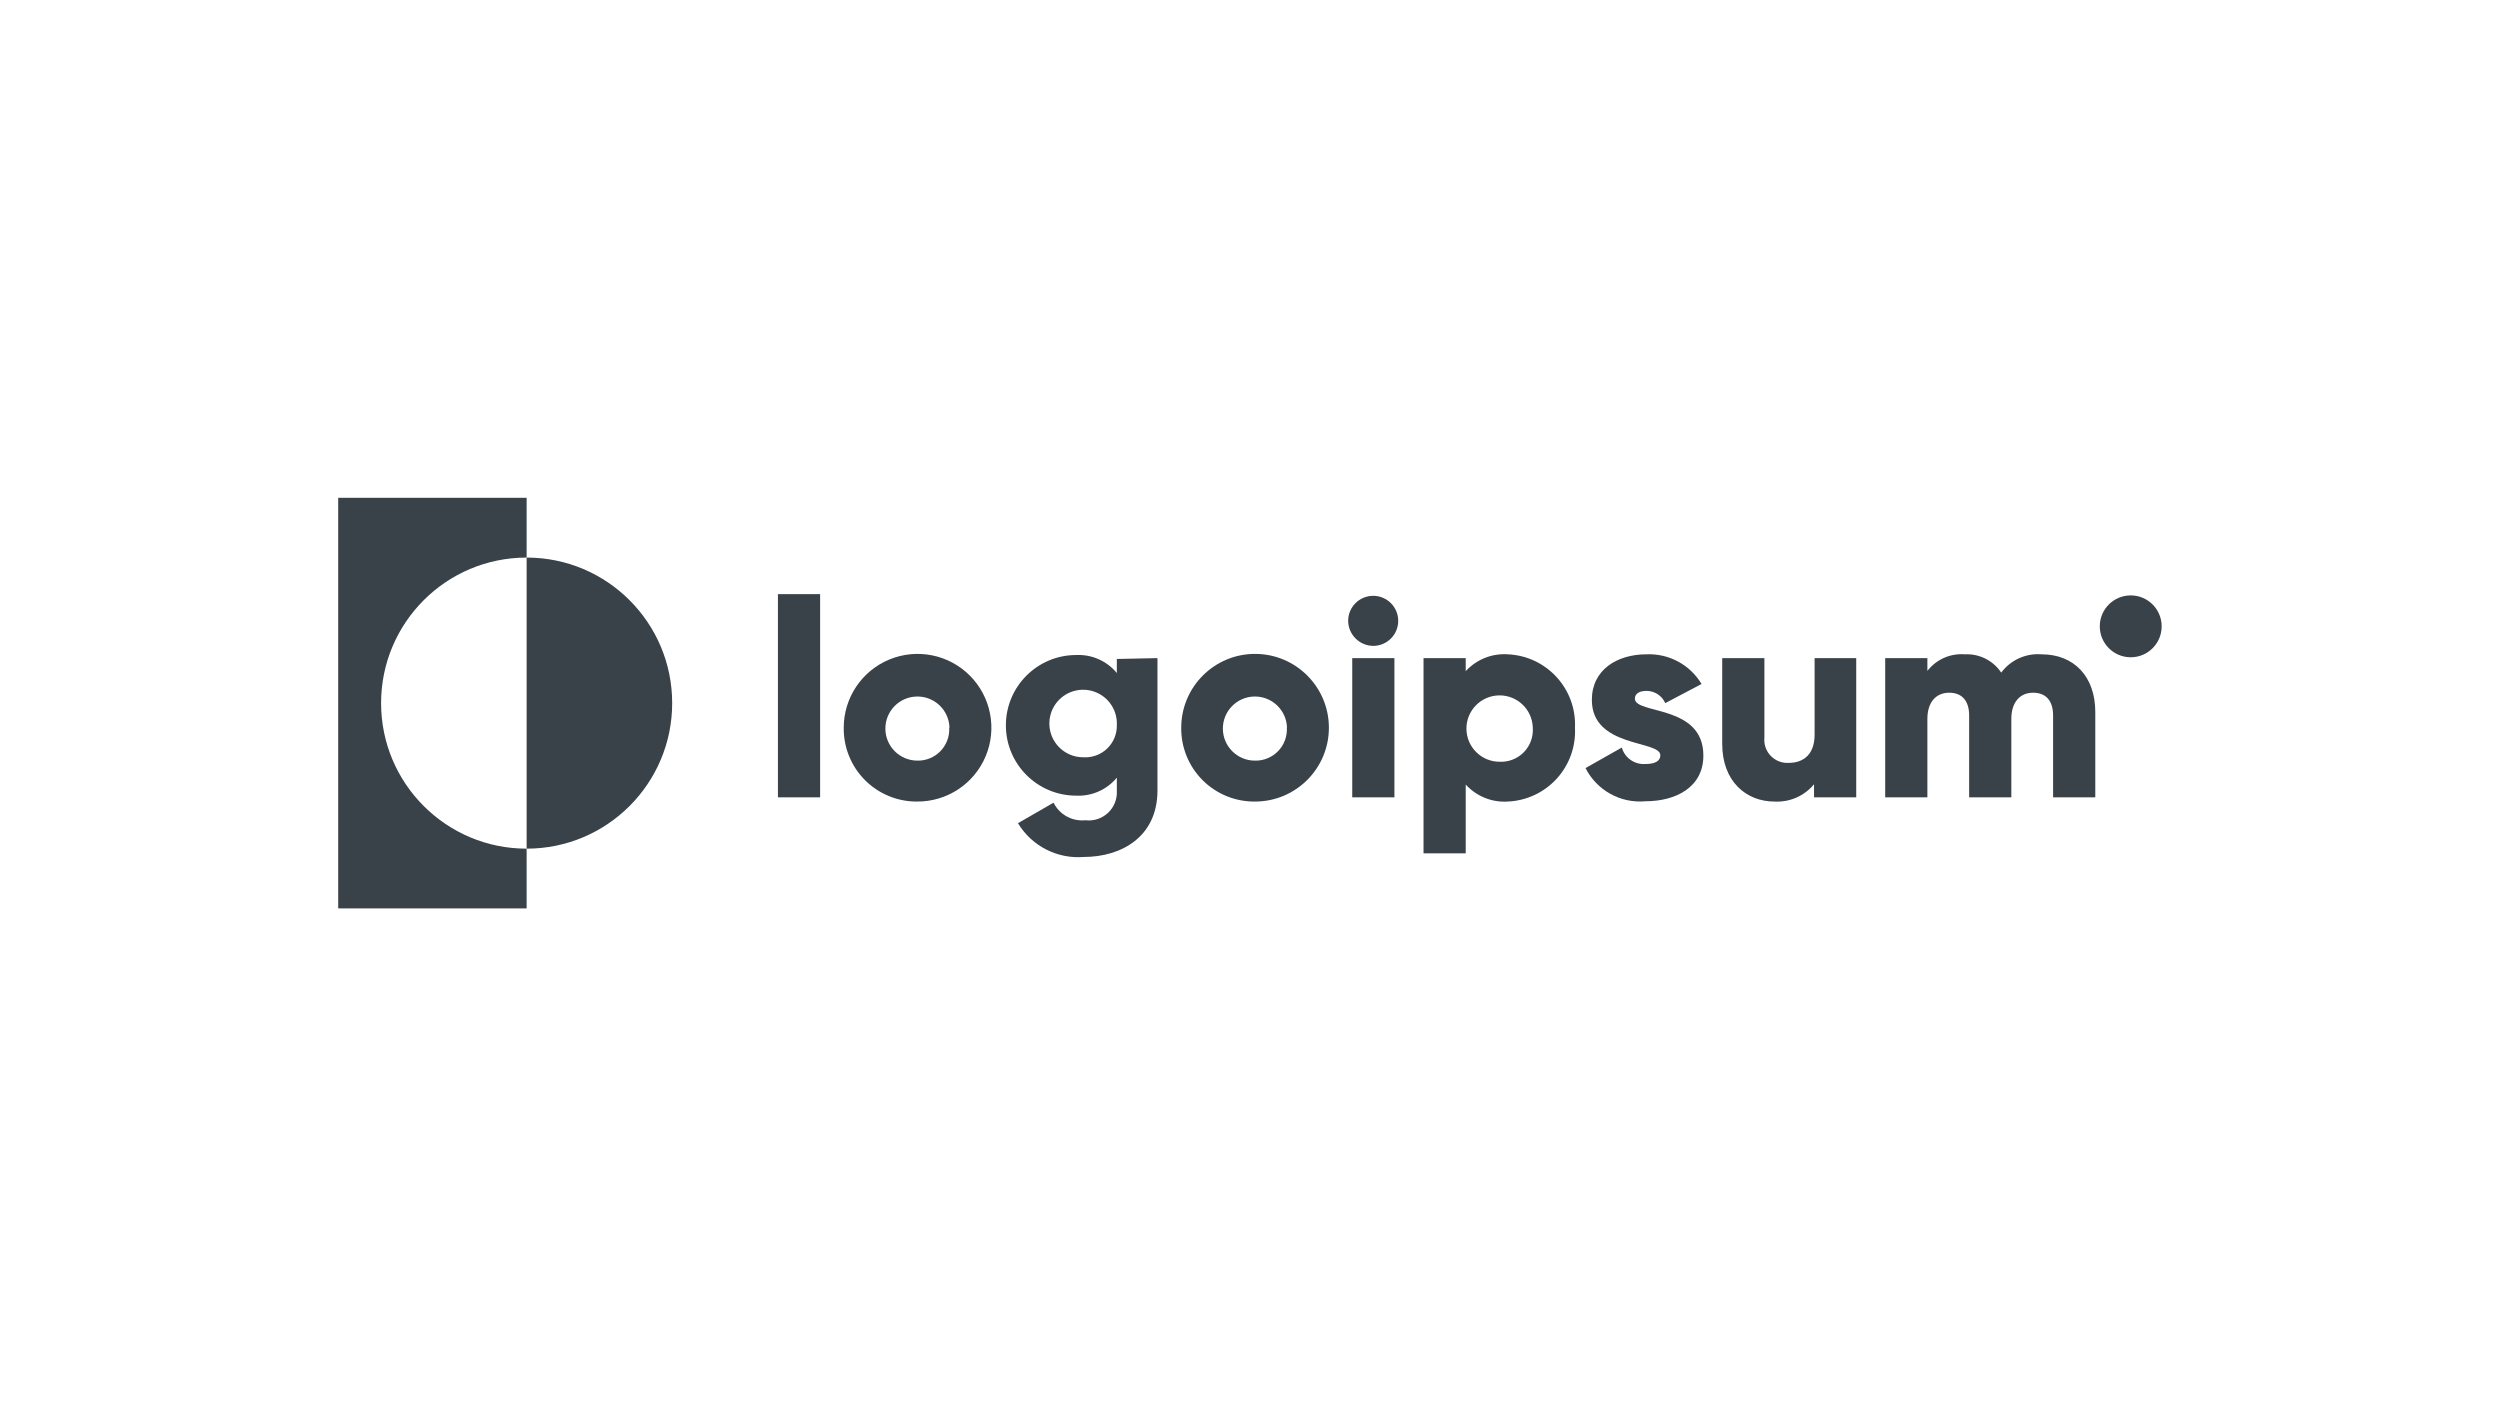
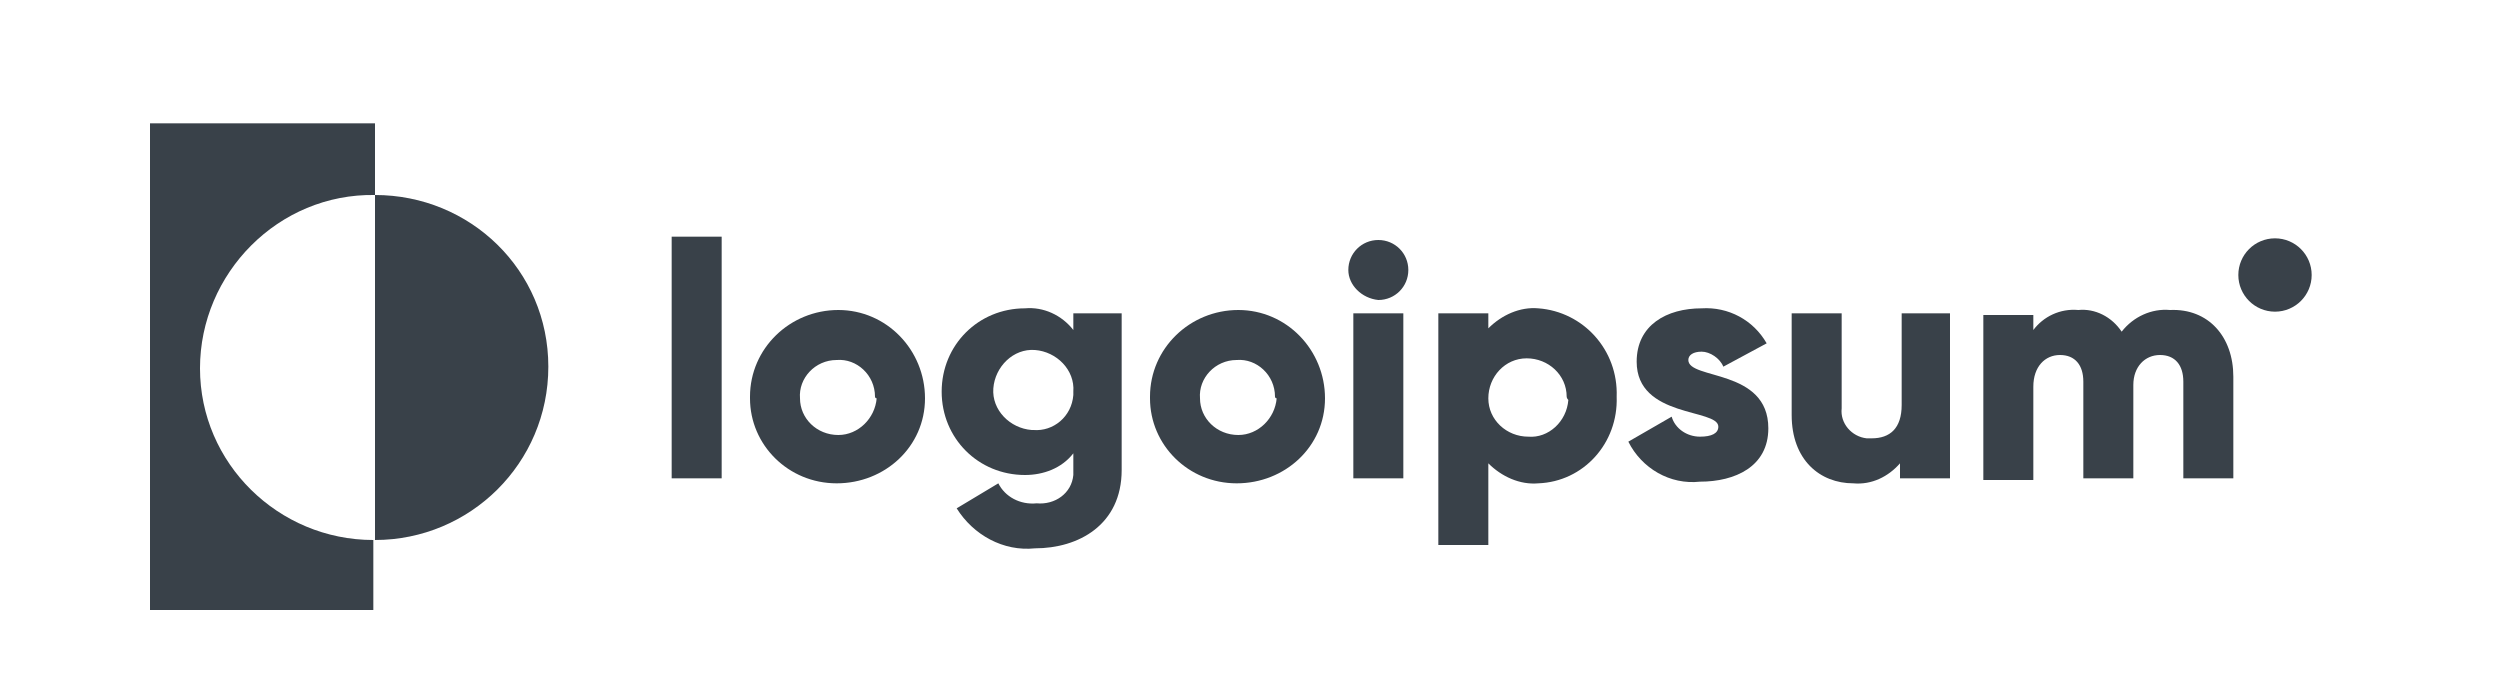
- <svg xmlns="http://www.w3.org/2000/svg" id="Layer_1" data-name="Layer 1" viewBox="0 0 177.78 100">
-   <path d="M55.32,42.25h3V56.7h-3Z" style="fill:#394149" />
-   <path d="M60,51.75A5.25,5.25,0,1,1,65.22,57,5.18,5.18,0,0,1,60,51.75Zm7.52,0a2.28,2.28,0,1,0-2.28,2.34A2.22,2.22,0,0,0,67.5,51.75Z" style="fill:#394149" />
-   <path d="M82.31,46.8v9.41c0,3.32-2.6,4.73-5.23,4.73a5,5,0,0,1-4.69-2.4l2.53-1.46a2.27,2.27,0,0,0,2.26,1.25,2,2,0,0,0,2.24-2.12V55.3a3.53,3.53,0,0,1-2.89,1.28,5,5,0,0,1,0-10,3.53,3.53,0,0,1,2.89,1.28v-1Zm-2.89,4.75a2.4,2.4,0,1,0-2.4,2.3A2.24,2.24,0,0,0,79.42,51.55Z" style="fill:#394149" />
-   <path d="M84,51.75A5.25,5.25,0,1,1,89.24,57,5.19,5.19,0,0,1,84,51.75Zm7.52,0a2.28,2.28,0,1,0-2.27,2.34A2.22,2.22,0,0,0,91.51,51.75Z" style="fill:#394149" />
-   <path d="M95.87,44.15a1.78,1.78,0,1,1,1.78,1.78A1.8,1.8,0,0,1,95.87,44.15Zm.29,2.65h3v9.9h-3Z" style="fill:#394149" />
-   <path d="M112,51.75A5,5,0,0,1,107.23,57a3.72,3.72,0,0,1-3-1.21v4.89h-3V46.8h3v.93a3.71,3.71,0,0,1,3-1.2A5,5,0,0,1,112,51.75Zm-3,0a2.36,2.36,0,1,0-2.35,2.42A2.26,2.26,0,0,0,109,51.75Z" style="fill:#394149" />
-   <path d="M121.13,53.73c0,2.28-2,3.25-4.12,3.25a4.34,4.34,0,0,1-4.26-2.36l2.58-1.46A1.62,1.62,0,0,0,117,54.33c.71,0,1.07-.22,1.07-.62,0-1.09-4.87-.51-4.87-3.94,0-2.16,1.82-3.24,3.88-3.24A4.34,4.34,0,0,1,121,48.64L118.42,50a1.46,1.46,0,0,0-1.33-.87c-.52,0-.83.2-.83.55C116.26,50.82,121.13,50.07,121.13,53.73Z" style="fill:#394149" />
-   <path d="M132,46.8v9.9h-3v-.93A3.41,3.41,0,0,1,126.18,57c-2,0-3.71-1.43-3.71-4.1V46.8h3v5.65a1.64,1.64,0,0,0,1.73,1.8c1.08,0,1.84-.64,1.84-2V46.8Z" style="fill:#394149" />
-   <path d="M149,50.62V56.7h-3V50.88c0-1-.47-1.62-1.42-1.62s-1.55.69-1.55,1.86V56.7h-3V50.88c0-1-.47-1.62-1.42-1.62s-1.55.69-1.55,1.86V56.7h-3V46.8h3v.91a3.06,3.06,0,0,1,2.66-1.18,2.93,2.93,0,0,1,2.59,1.3,3.26,3.26,0,0,1,2.87-1.3C147.52,46.53,149,48.15,149,50.62Z" style="fill:#394149" />
-   <path d="M37.45,39.65V35.4H24.05V64.6h13.4V60.35a10.35,10.35,0,0,1,0-20.7Z" style="fill:#394149" />
-   <path d="M37.45,39.65v20.7a10.35,10.35,0,0,0,0-20.7Z" style="fill:#394149" />
-   <circle cx="151.52" cy="44.54" r="2.2" style="fill:#394149" />
+ <svg xmlns="http://www.w3.org/2000/svg" version="1.1" id="Layer_1" x="0px" y="0px" viewBox="0 0 150 42" style="enable-background:new 0 0 150 42;" xml:space="preserve">
+   <style type="text/css">
+ 	.st0{fill:#394149;}
+ </style>
+   <path class="st0" d="M40.3,14.2h3v14.5h-3V14.2z" />
+   <path class="st0" d="M45,23.8c0-2.9,2.4-5.2,5.3-5.2c2.9,0,5.2,2.4,5.2,5.3S53.1,29,50.2,29c0,0,0,0,0,0c-2.9,0-5.2-2.3-5.2-5.1  C45,23.8,45,23.8,45,23.8z M52.5,23.8c0-1.3-1.1-2.3-2.3-2.2c-1.3,0-2.3,1.1-2.2,2.3c0,1.2,1,2.2,2.3,2.2c1.2,0,2.2-1,2.3-2.2  C52.5,23.9,52.5,23.8,52.5,23.8L52.5,23.8z" />
+   <path class="st0" d="M67.3,18.8v9.4c0,3.3-2.6,4.7-5.2,4.7c-1.9,0.2-3.7-0.8-4.7-2.4l2.5-1.5c0.4,0.8,1.3,1.3,2.3,1.2  c1.1,0.1,2.1-0.6,2.2-1.7c0-0.1,0-0.3,0-0.4v-0.9c-0.7,0.9-1.8,1.3-2.9,1.3c-2.8,0-5-2.2-5-5s2.2-5,5-5c1.1-0.1,2.2,0.4,2.9,1.3v-1  L67.3,18.8z M64.4,23.5c0.1-1.3-1-2.4-2.3-2.5c-1.3-0.1-2.4,1-2.5,2.3s1,2.4,2.3,2.5c0,0,0.1,0,0.1,0c1.2,0.1,2.3-0.8,2.4-2.1  C64.4,23.7,64.4,23.6,64.4,23.5z" />
+   <path class="st0" d="M69,23.8c0-2.9,2.4-5.2,5.3-5.2c2.9,0,5.2,2.4,5.2,5.3S77.1,29,74.2,29c0,0,0,0,0,0c-2.9,0-5.2-2.3-5.2-5.1  C69,23.8,69,23.8,69,23.8z M76.5,23.8c0-1.3-1.1-2.3-2.3-2.2c-1.3,0-2.3,1.1-2.2,2.3c0,1.2,1,2.2,2.3,2.2c1.2,0,2.2-1,2.3-2.2  C76.5,23.9,76.5,23.8,76.5,23.8L76.5,23.8z" />
+   <path class="st0" d="M80.9,16.2c0-1,0.8-1.8,1.8-1.8c1,0,1.8,0.8,1.8,1.8s-0.8,1.8-1.8,1.8l0,0C81.7,17.9,80.9,17.1,80.9,16.2z   M81.2,18.8h3v9.9h-3V18.8z" />
+   <path class="st0" d="M97,23.8c0.1,2.8-2,5.1-4.7,5.2c0,0,0,0,0,0c-1.1,0.1-2.2-0.4-3-1.2v4.9h-3V18.8h3v0.9c0.8-0.8,1.9-1.3,3-1.2  C95,18.7,97.1,21,97,23.8C97,23.7,97,23.7,97,23.8z M94,23.8c0-1.3-1.1-2.3-2.4-2.3s-2.3,1.1-2.3,2.4c0,1.3,1.1,2.3,2.4,2.3  c1.2,0.1,2.3-0.9,2.4-2.2C94,23.9,94,23.8,94,23.8z" />
+   <path class="st0" d="M106.1,25.7c0,2.3-2,3.2-4.1,3.2c-1.8,0.2-3.5-0.8-4.3-2.4l2.6-1.5c0.2,0.7,0.9,1.2,1.7,1.2  c0.7,0,1.1-0.2,1.1-0.6c0-1.1-4.9-0.5-4.9-3.9c0-2.2,1.8-3.2,3.9-3.2c1.6-0.1,3.1,0.7,3.9,2.1l-2.6,1.4c-0.2-0.5-0.8-0.9-1.3-0.9  c-0.5,0-0.8,0.2-0.8,0.5C101.3,22.8,106.1,22.1,106.1,25.7z" />
+   <path class="st0" d="M117,18.8v9.9h-3v-0.9c-0.7,0.8-1.7,1.3-2.8,1.2c-2,0-3.7-1.4-3.7-4.1v-6.1h3v5.7c-0.1,0.9,0.6,1.7,1.5,1.8  c0.1,0,0.2,0,0.3,0c1.1,0,1.8-0.6,1.8-2v-5.5H117z" />
+   <path class="st0" d="M134,22.6v6.1h-3v-5.8c0-1-0.5-1.6-1.4-1.6S128,22,128,23.1v5.6h-3v-5.8c0-1-0.5-1.6-1.4-1.6s-1.6,0.7-1.6,1.9  v5.6h-3v-9.9h3v0.9c0.6-0.8,1.6-1.3,2.7-1.2c1-0.1,2,0.4,2.6,1.3c0.7-0.9,1.8-1.4,2.9-1.3C132.5,18.5,134,20.2,134,22.6z" />
+   <path class="st0" d="M22.5,11.7V7.4H9v29.2h13.4v-4.2c-5.7,0-10.4-4.6-10.4-10.3S16.7,11.6,22.5,11.7z" />
+   <path class="st0" d="M22.5,11.7v20.7c5.7,0,10.4-4.6,10.4-10.4S28.2,11.7,22.5,11.7L22.5,11.7z" />
+   <circle class="st0" cx="136.5" cy="16.5" r="2.2" />
</svg>
